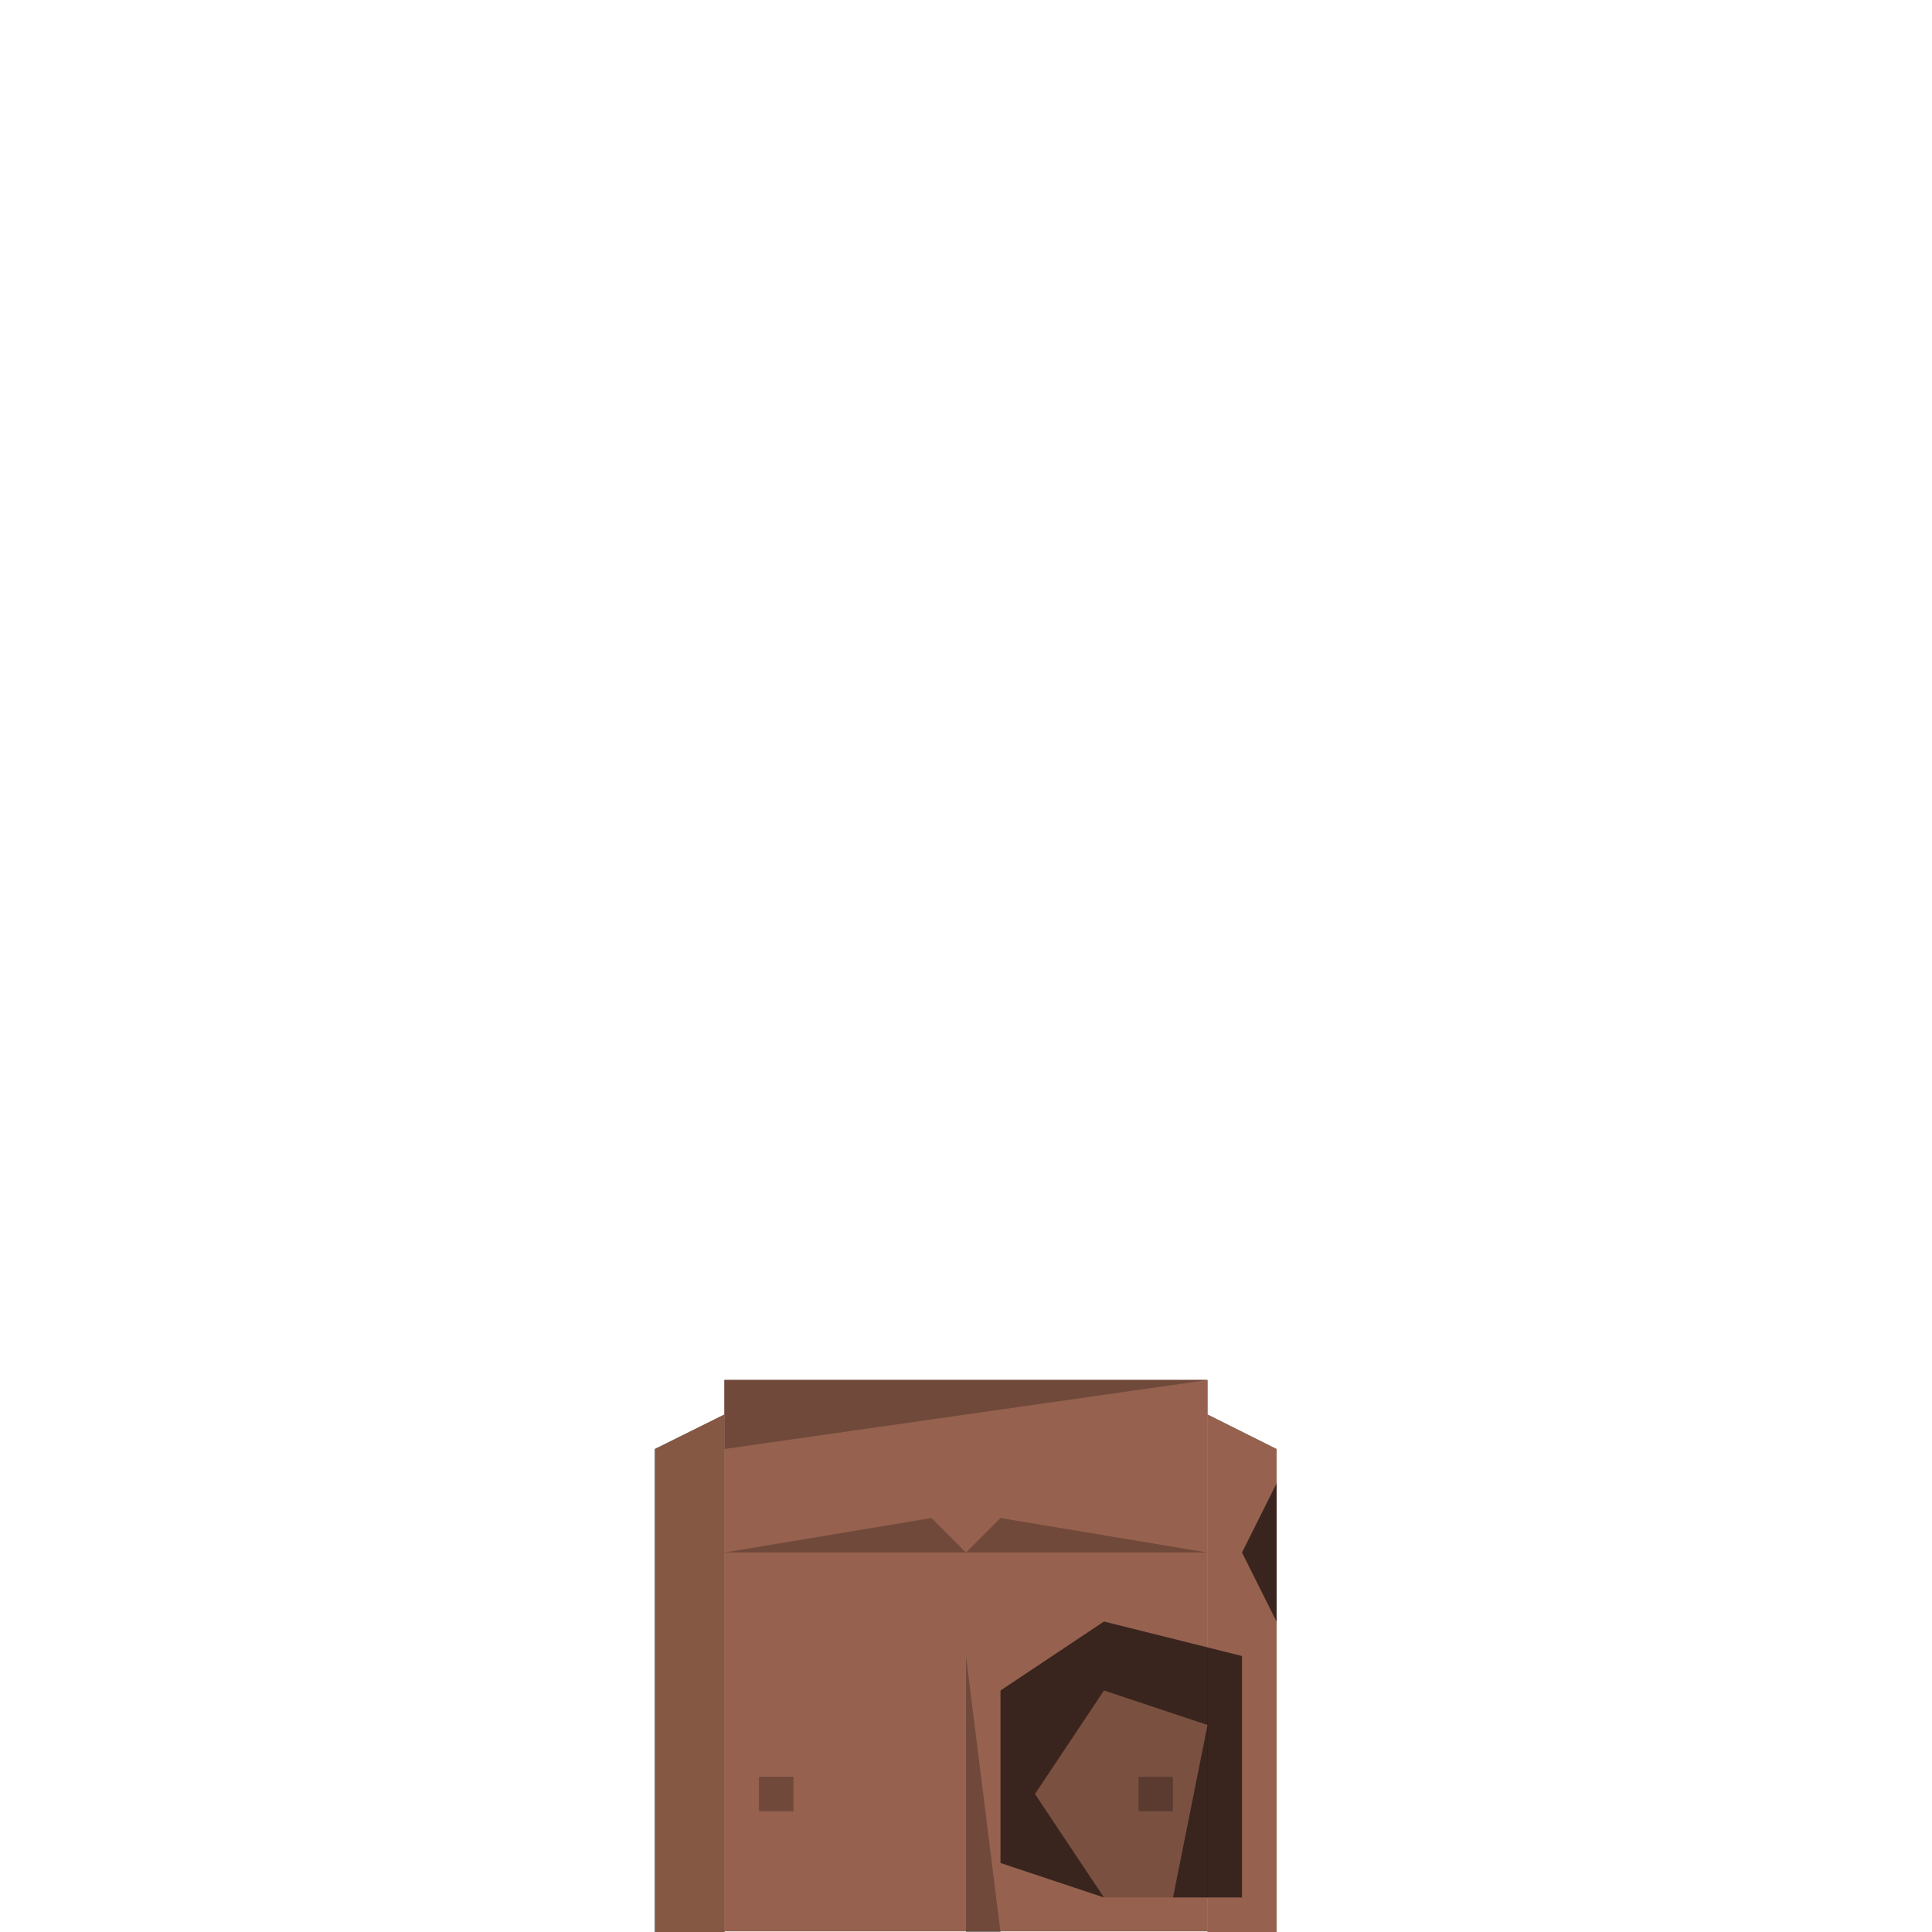
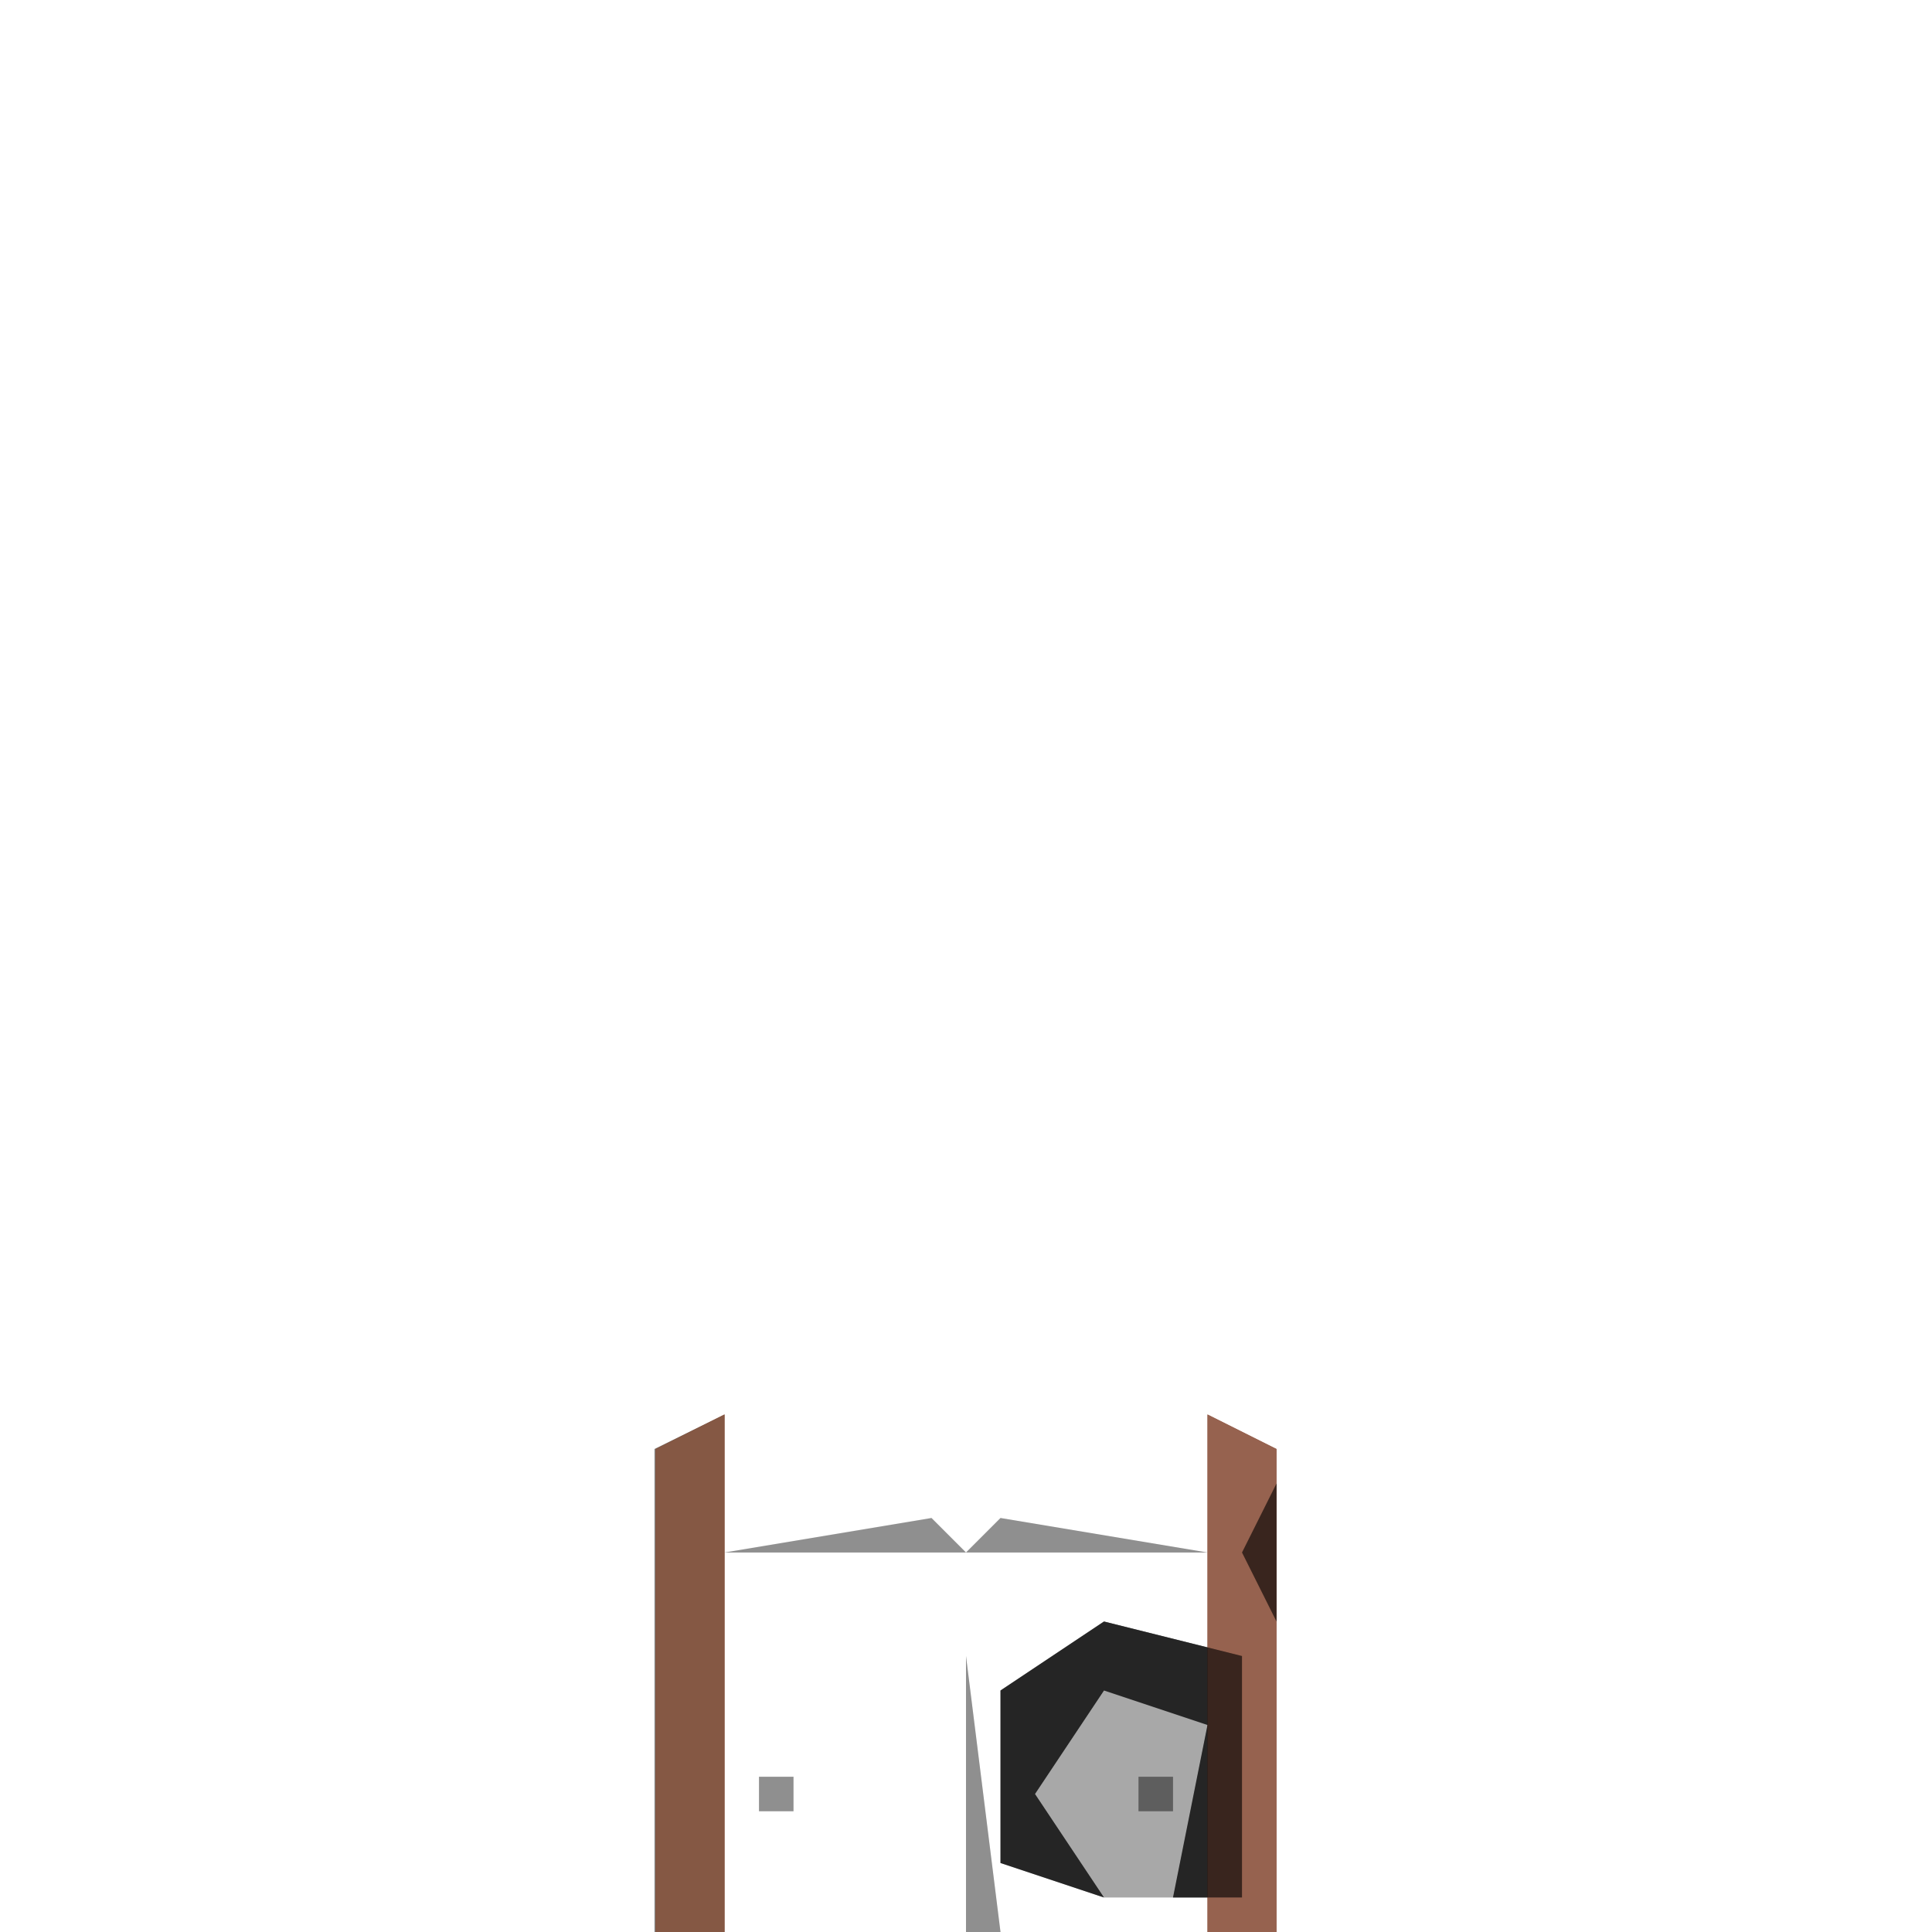
<svg xmlns="http://www.w3.org/2000/svg" viewBox="0 0 504 504">
  <defs>
    <style>
      .cls-1 {
        fill: #96624f;
      }

      .cls-2 {
        opacity: .62;
      }

      .cls-3 {
        opacity: .19;
      }

      .cls-4 {
        opacity: .25;
      }

      .cls-5 {
        fill: #b1755b;
      }
    </style>
  </defs>
  <g id="Lower_Face" data-name="Lower Face">
    <g id="Mike_Tyson" data-name="Mike Tyson">
      <g>
        <g>
-           <rect class="cls-1" x="189" y="360" width="126" height="143.82" />
-           <polygon class="cls-4" points="198 360 306 360 315 360 315 360 189 378 189 360 189 360 198 360" />
-         </g>
-         <g>
          <polygon class="cls-1" points="333 504 315 504 315 369 333 378 333 504" />
          <polygon class="cls-5" points="189 504 171 504 171 378 189 369 189 504" />
          <rect class="cls-4" x="297" y="463.5" width="9" height="9" />
          <rect class="cls-4" x="198" y="463.5" width="9" height="9" />
          <polygon class="cls-4" points="261 504 252 504 252 432 252 432 261 504" />
          <polygon class="cls-4" points="189 405 243 396 252 405 261 396 315 405 189 405" />
          <polygon class="cls-4" points="189 504 170.72 504 170.72 378 189 369 189 504" />
        </g>
        <polygon class="cls-2" points="270 468 288 495 261 486 261 441 288 423 324 432 324 495 306 495 315 450 288 441 270 468" />
        <polygon class="cls-2" points="324 405 333 423 333 396 333 387 324 405" />
        <polygon class="cls-3" points="306 495 315 450 288 441 270 468 288 495 306 495" />
      </g>
    </g>
  </g>
  <g id="Outfit">
    <g id="Mike_Tyson-2" data-name="Mike Tyson">
      <g>
        <g>
-           <rect class="cls-1" x="189" y="360" width="126" height="143.82" />
-           <polygon class="cls-4" points="198 360 306 360 315 360 315 360 189 378 189 360 189 360 198 360" />
-         </g>
-         <g>
          <polygon class="cls-1" points="333 504 315 504 315 369 333 378 333 504" />
          <polygon class="cls-5" points="189 504 171 504 171 378 189 369 189 504" />
          <rect class="cls-4" x="297" y="463.5" width="9" height="9" />
          <rect class="cls-4" x="198" y="463.5" width="9" height="9" />
          <polygon class="cls-4" points="261 504 252 504 252 432 252 432 261 504" />
          <polygon class="cls-4" points="189 405 243 396 252 405 261 396 315 405 189 405" />
          <polygon class="cls-4" points="189 504 170.72 504 170.72 378 189 369 189 504" />
        </g>
        <polygon class="cls-2" points="270 468 288 495 261 486 261 441 288 423 324 432 324 495 306 495 315 450 288 441 270 468" />
        <polygon class="cls-2" points="324 405 333 423 333 396 333 387 324 405" />
        <polygon class="cls-3" points="306 495 315 450 288 441 270 468 288 495 306 495" />
      </g>
    </g>
  </g>
</svg>
